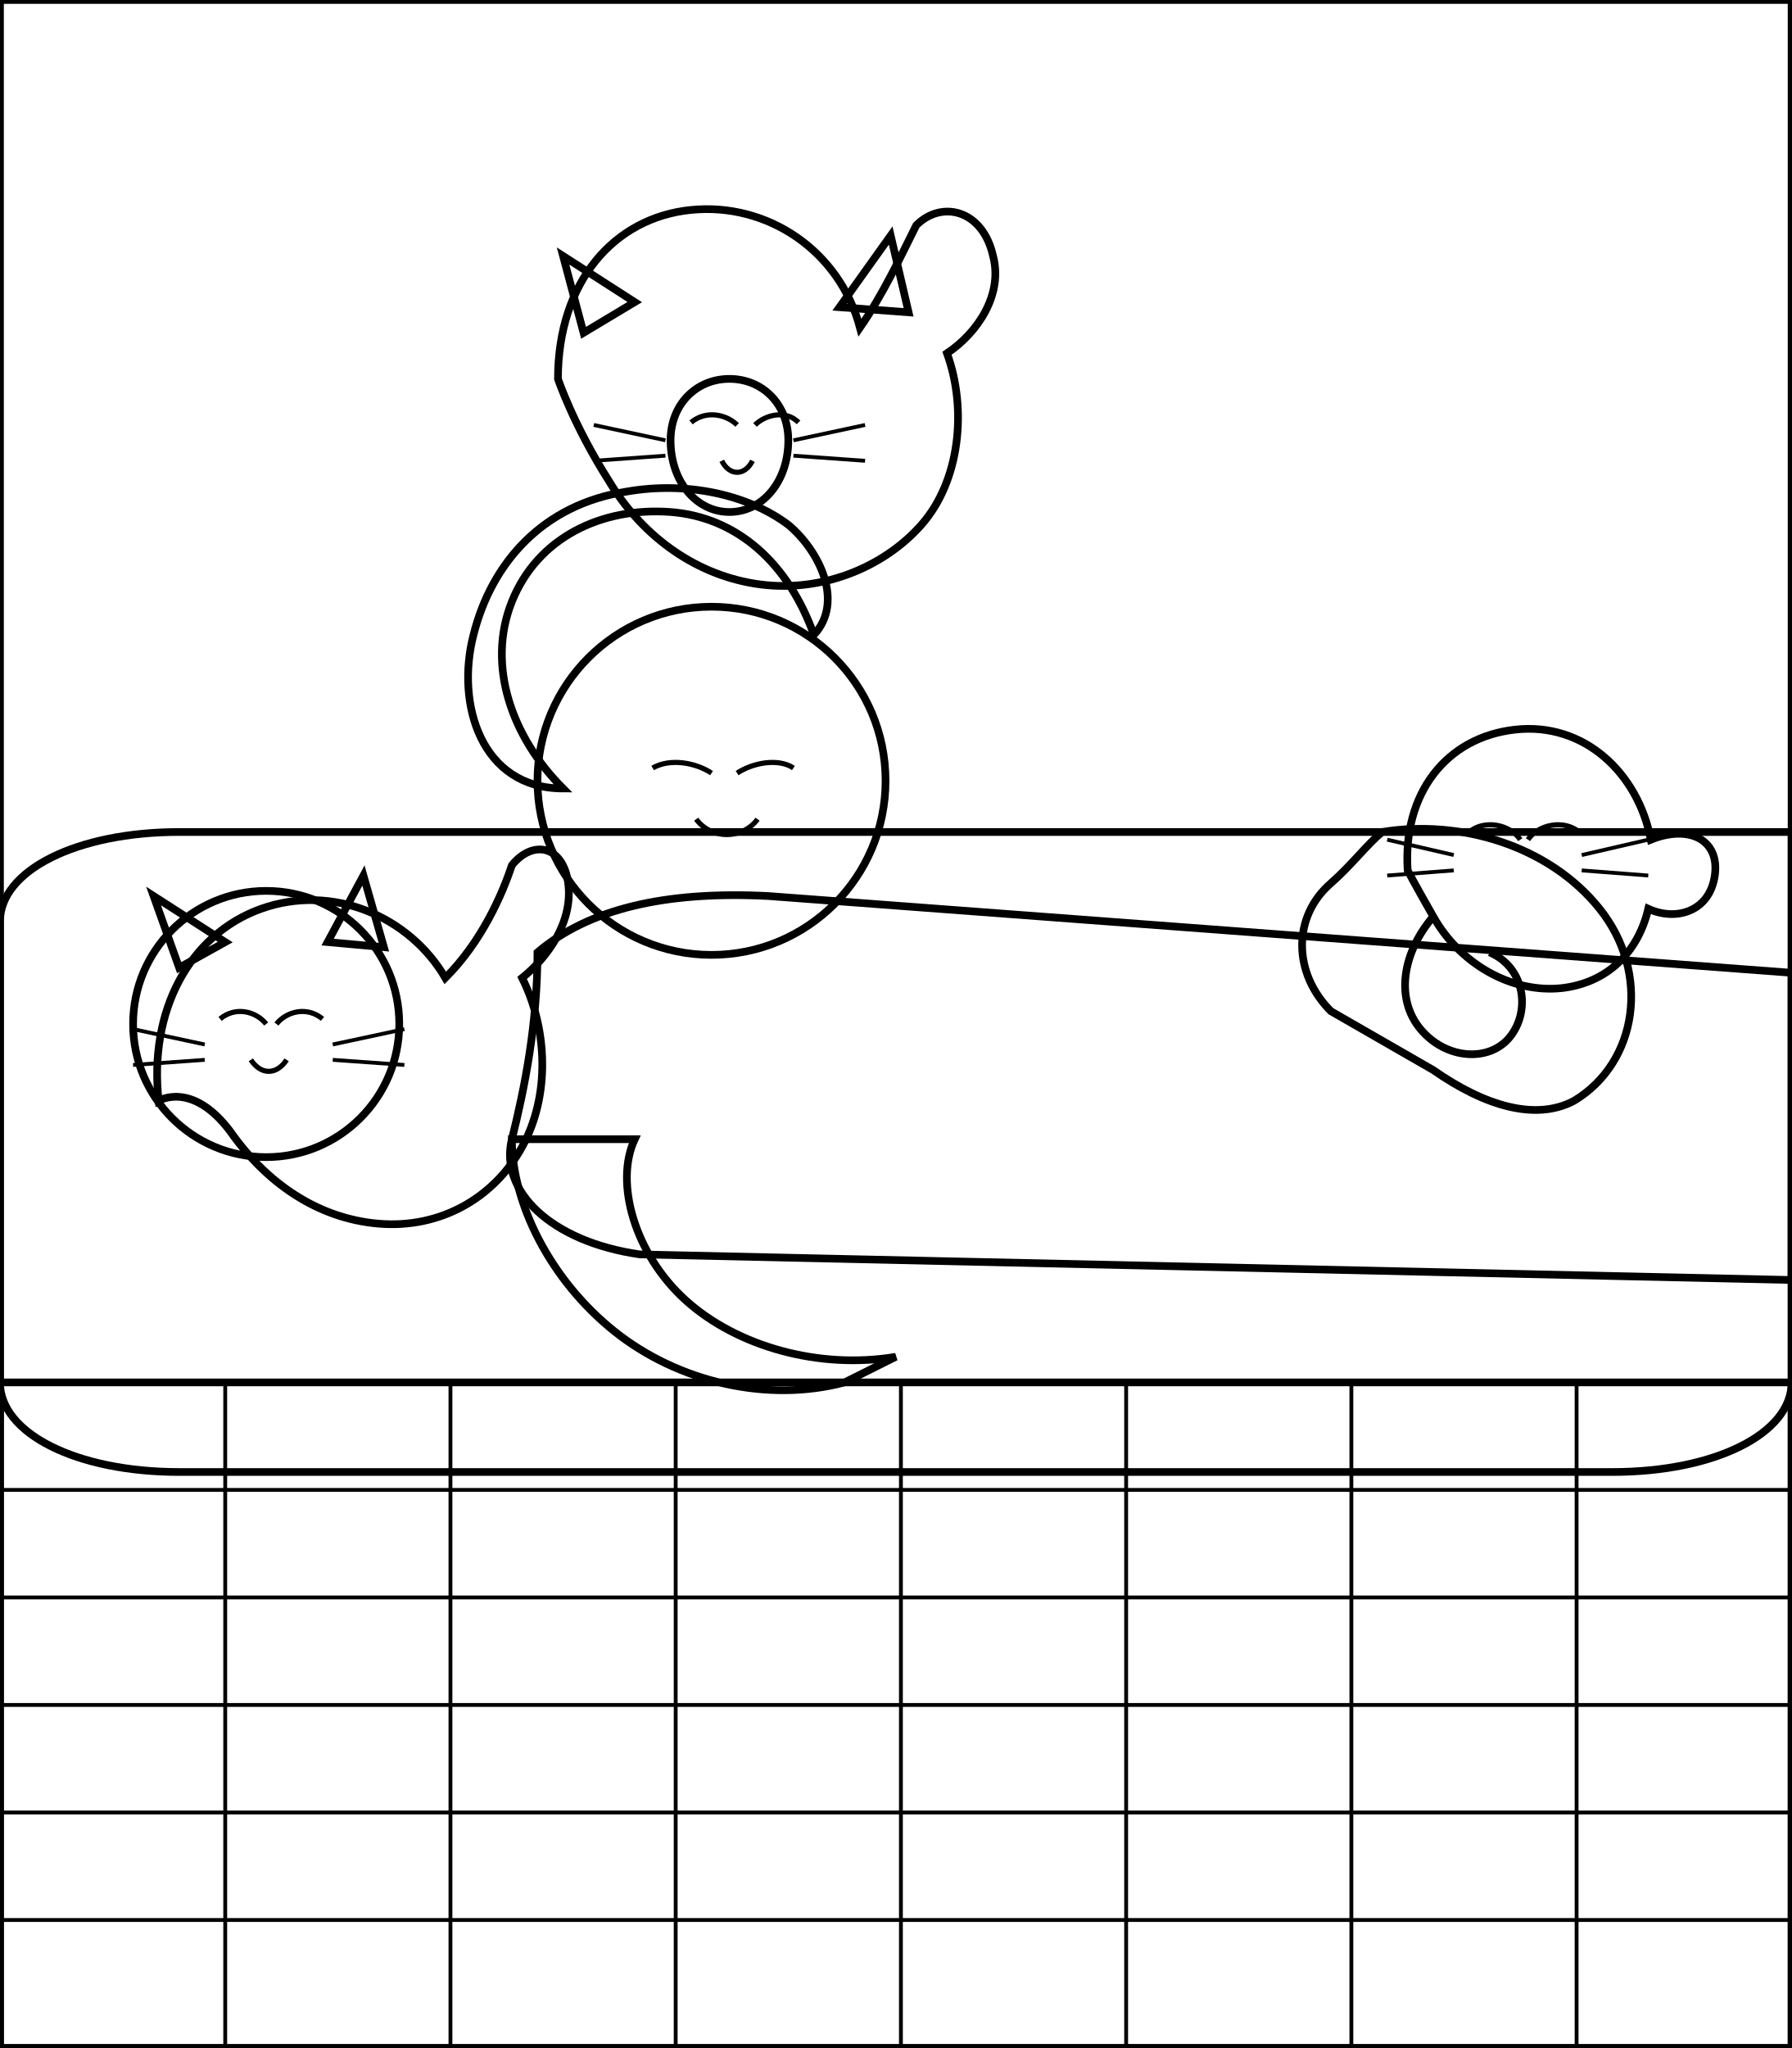
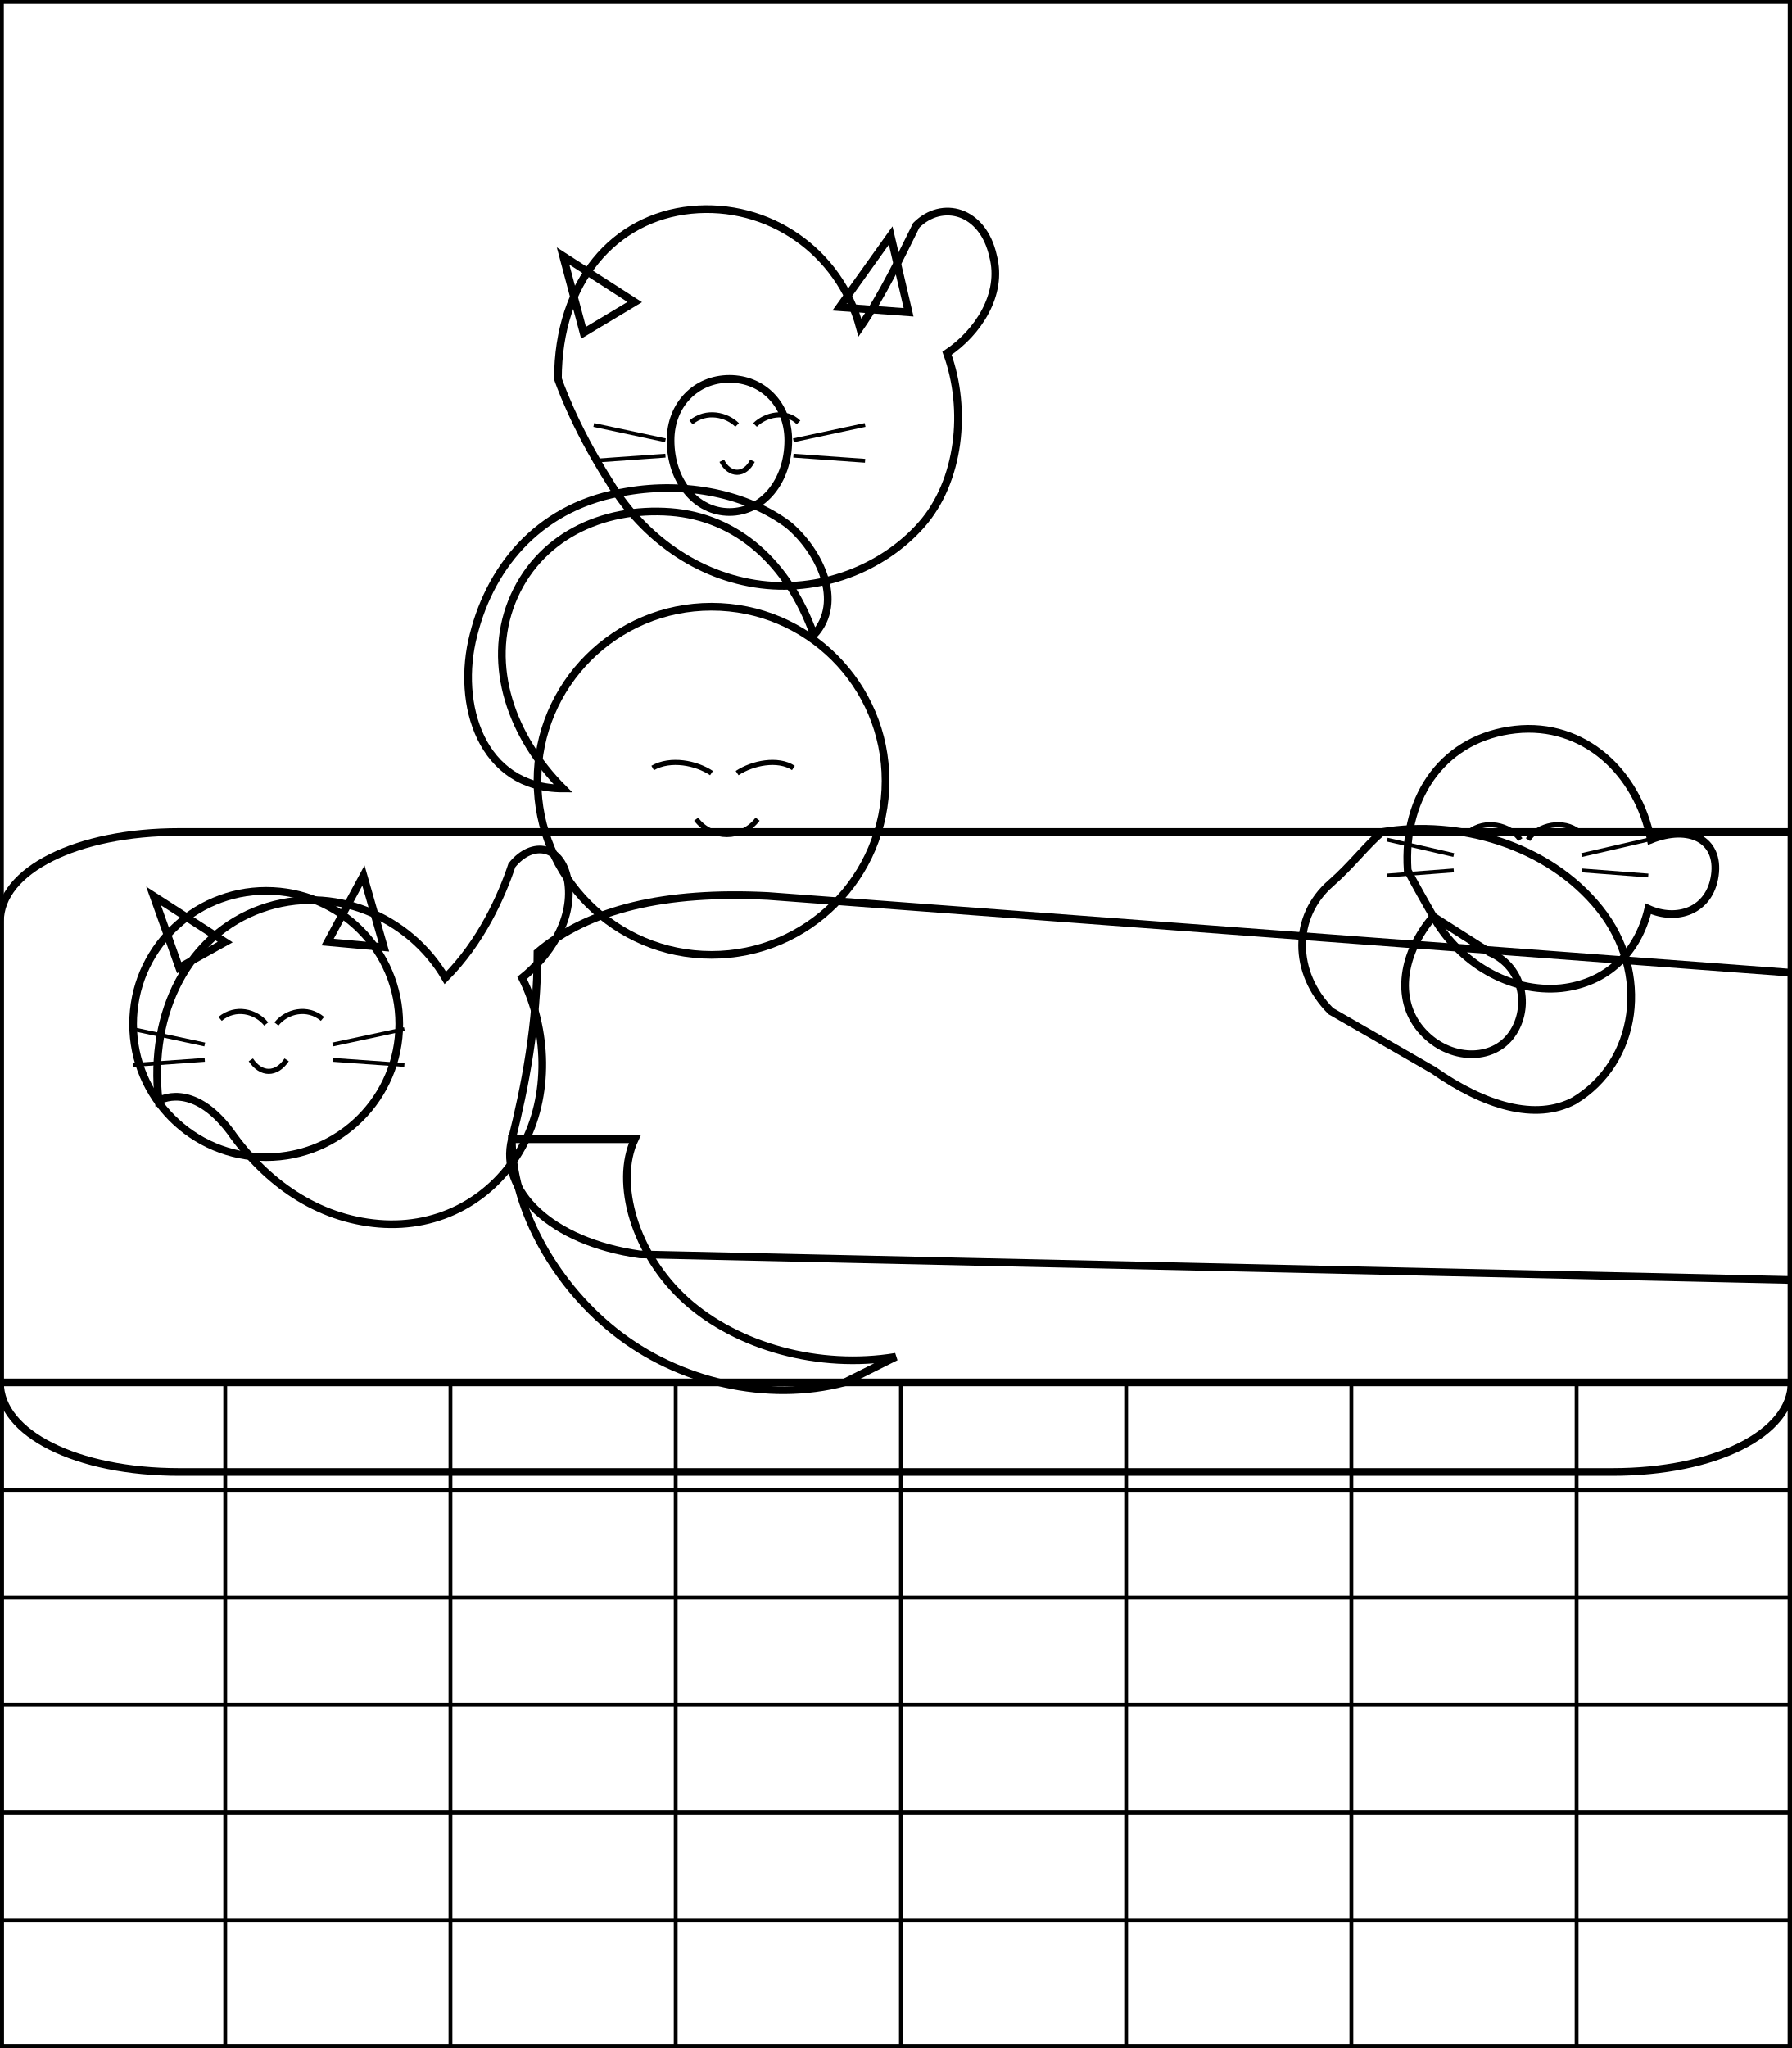
<svg xmlns="http://www.w3.org/2000/svg" viewBox="0 0 700 800">
  <rect id="sky_bg" x="0" y="0" width="700" height="800" fill="none" stroke="black" stroke-width="3" />
  <path id="pillow_left" d="M 0,360 C 0,340 30,325 70,325 L 700,325 L 700,540            C 700,560 670,575 630,575 L 70,575 C 30,575 0,560 0,540 Z" fill="none" stroke="black" stroke-width="3" />
  <rect id="blanket" x="0" y="540" width="700" height="260" rx="0" fill="none" stroke="black" stroke-width="3" />
  <path d="M 0,582 L 700,582" fill="none" stroke="black" stroke-width="1.5" />
  <path d="M 0,624 L 700,624" fill="none" stroke="black" stroke-width="1.5" />
  <path d="M 0,666 L 700,666" fill="none" stroke="black" stroke-width="1.5" />
  <path d="M 0,708 L 700,708" fill="none" stroke="black" stroke-width="1.5" />
  <path d="M 0,750 L 700,750" fill="none" stroke="black" stroke-width="1.5" />
  <path d="M 88,540 L 88,800" fill="none" stroke="black" stroke-width="1.5" />
  <path d="M 176,540 L 176,800" fill="none" stroke="black" stroke-width="1.5" />
  <path d="M 264,540 L 264,800" fill="none" stroke="black" stroke-width="1.5" />
  <path d="M 352,540 L 352,800" fill="none" stroke="black" stroke-width="1.5" />
  <path d="M 440,540 L 440,800" fill="none" stroke="black" stroke-width="1.5" />
  <path d="M 528,540 L 528,800" fill="none" stroke="black" stroke-width="1.5" />
  <path d="M 616,540 L 616,800" fill="none" stroke="black" stroke-width="1.5" />
  <path id="person_hair" d="M 220,308 C 200,288 190,260 200,235            C 210,210 235,198 262,200            C 288,202 308,220 318,248            C 330,235 320,215 308,205            C 292,193 268,188 245,192            C 212,197 192,220 185,248            C 178,275 188,308 220,308 Z" fill="none" stroke="black" stroke-width="3" />
  <circle id="person_face" cx="278" cy="305" r="68" fill="none" stroke="black" stroke-width="3" />
  <path d="M 255,300 C 262,296 272,298 278,302" fill="none" stroke="black" stroke-width="2" />
  <path d="M 288,302 C 294,298 304,296 310,300" fill="none" stroke="black" stroke-width="2" />
  <path d="M 272,320 C 278,328 290,328 296,320" fill="none" stroke="black" stroke-width="2" />
  <path id="person_body" d="M 210,372 C 230,355 260,348 300,350            L 700,380 L 700,500 L 250,490            C 215,485 195,465 200,445            C 205,425 210,400 210,372 Z" fill="none" stroke="black" stroke-width="3" />
  <path id="yellow_shirt" d="M 540,325 C 570,320 605,330 625,355            C 645,380 640,415 615,430            C 600,438 580,432 560,418            L 520,395 C 505,380 505,358 520,345            C 528,338 534,330 540,325 Z" fill="none" stroke="black" stroke-width="3" />
  <path id="person_arm" d="M 200,445 C 200,470 215,500 240,520            C 265,540 300,548 330,540            L 350,530 C 320,535 288,526 268,508            C 248,490 240,462 248,445 Z" fill="none" stroke="black" stroke-width="3" />
  <path id="black_cat_body" d="M 218,148 C 218,110 240,85 270,82            C 300,79 328,98 336,128            C 345,115 352,100 358,88            C 368,78 384,82 388,100            C 392,115 382,130 370,138            C 378,160 375,188 360,205            C 345,222 320,232 295,228            C 270,224 250,208 238,188            C 224,166 218,148 218,148 Z" fill="none" stroke="black" stroke-width="3" />
  <path id="black_cat_bib" d="M 262,172 C 262,158 272,148 285,148            C 298,148 308,158 308,172            C 308,188 298,200 285,200            C 272,200 262,188 262,172 Z" fill="none" stroke="black" stroke-width="3" />
  <path id="black_cat_ear_left" d="M 228,130 L 220,100 L 248,118 Z" fill="none" stroke="black" stroke-width="3" />
  <path id="black_cat_ear_right" d="M 328,120 L 348,92 L 355,122 Z" fill="none" stroke="black" stroke-width="3" />
  <path d="M 270,165 C 276,160 284,162 288,166" fill="none" stroke="black" stroke-width="2" />
  <path d="M 295,166 C 299,162 307,160 312,165" fill="none" stroke="black" stroke-width="2" />
  <path d="M 282,180 C 285,186 291,186 294,180" fill="none" stroke="black" stroke-width="2" />
  <path d="M 260,172 L 232,166" fill="none" stroke="black" stroke-width="1.5" />
  <path d="M 260,178 L 232,180" fill="none" stroke="black" stroke-width="1.5" />
  <path d="M 310,172 L 338,166" fill="none" stroke="black" stroke-width="1.5" />
  <path d="M 310,178 L 338,180" fill="none" stroke="black" stroke-width="1.5" />
  <path id="white_cat_body" d="M 62,430 C 58,395 74,365 102,355            C 130,345 160,358 174,382            C 188,368 196,350 200,338            C 208,328 220,330 222,345            C 224,360 214,374 204,382            C 214,402 215,428 204,448            C 193,468 172,480 148,478            C 124,476 104,462 90,442            C 75,422 62,430 62,430 Z" fill="none" stroke="black" stroke-width="3" />
  <circle id="white_cat_head" cx="104" cy="400" r="52" fill="none" stroke="black" stroke-width="3" />
  <path id="white_cat_ear_left" d="M 70,378 L 60,350 L 88,368 Z" fill="none" stroke="black" stroke-width="3" />
  <path id="white_cat_ear_right" d="M 128,368 L 142,342 L 150,370 Z" fill="none" stroke="black" stroke-width="3" />
  <path d="M 86,398 C 92,393 100,395 104,400" fill="none" stroke="black" stroke-width="2" />
  <path d="M 108,400 C 112,395 120,393 126,398" fill="none" stroke="black" stroke-width="2" />
  <path d="M 98,414 C 102,420 108,420 112,414" fill="none" stroke="black" stroke-width="2" />
  <path d="M 80,408 L 52,402" fill="none" stroke="black" stroke-width="1.5" />
  <path d="M 80,414 L 52,416" fill="none" stroke="black" stroke-width="1.5" />
  <path d="M 130,408 L 158,402" fill="none" stroke="black" stroke-width="1.5" />
  <path d="M 130,414 L 158,416" fill="none" stroke="black" stroke-width="1.5" />
  <path id="yellow_cat_body" d="M 550,340 C 548,310 565,288 592,285            C 619,282 640,302 645,328            C 660,322 672,328 670,342            C 668,356 655,360 644,355            C 640,372 628,384 610,386            C 590,388 570,376 560,358            C 552,344 550,340 550,340 Z" fill="none" stroke="black" stroke-width="3" />
-   <path id="yellow_cat_tail" d="M 560,358 C 548,372 545,390 555,402            C 565,414 582,415 590,405            C 598,395 596,378 582,372" fill="none" stroke="black" stroke-width="3" />
+   <path id="yellow_cat_tail" d="M 560,358 C 548,372 545,390 555,402            C 565,414 582,415 590,405            C 598,395 596,378 582,372 Z" fill="none" stroke="black" stroke-width="3" />
  <path d="M 574,325 C 580,320 590,322 594,328" fill="none" stroke="black" stroke-width="2" />
  <path d="M 597,328 C 601,322 611,320 617,325" fill="none" stroke="black" stroke-width="2" />
  <path d="M 568,334 L 542,328" fill="none" stroke="black" stroke-width="1.5" />
  <path d="M 568,340 L 542,342" fill="none" stroke="black" stroke-width="1.5" />
  <path d="M 618,334 L 644,328" fill="none" stroke="black" stroke-width="1.5" />
  <path d="M 618,340 L 644,342" fill="none" stroke="black" stroke-width="1.5" />
</svg>
